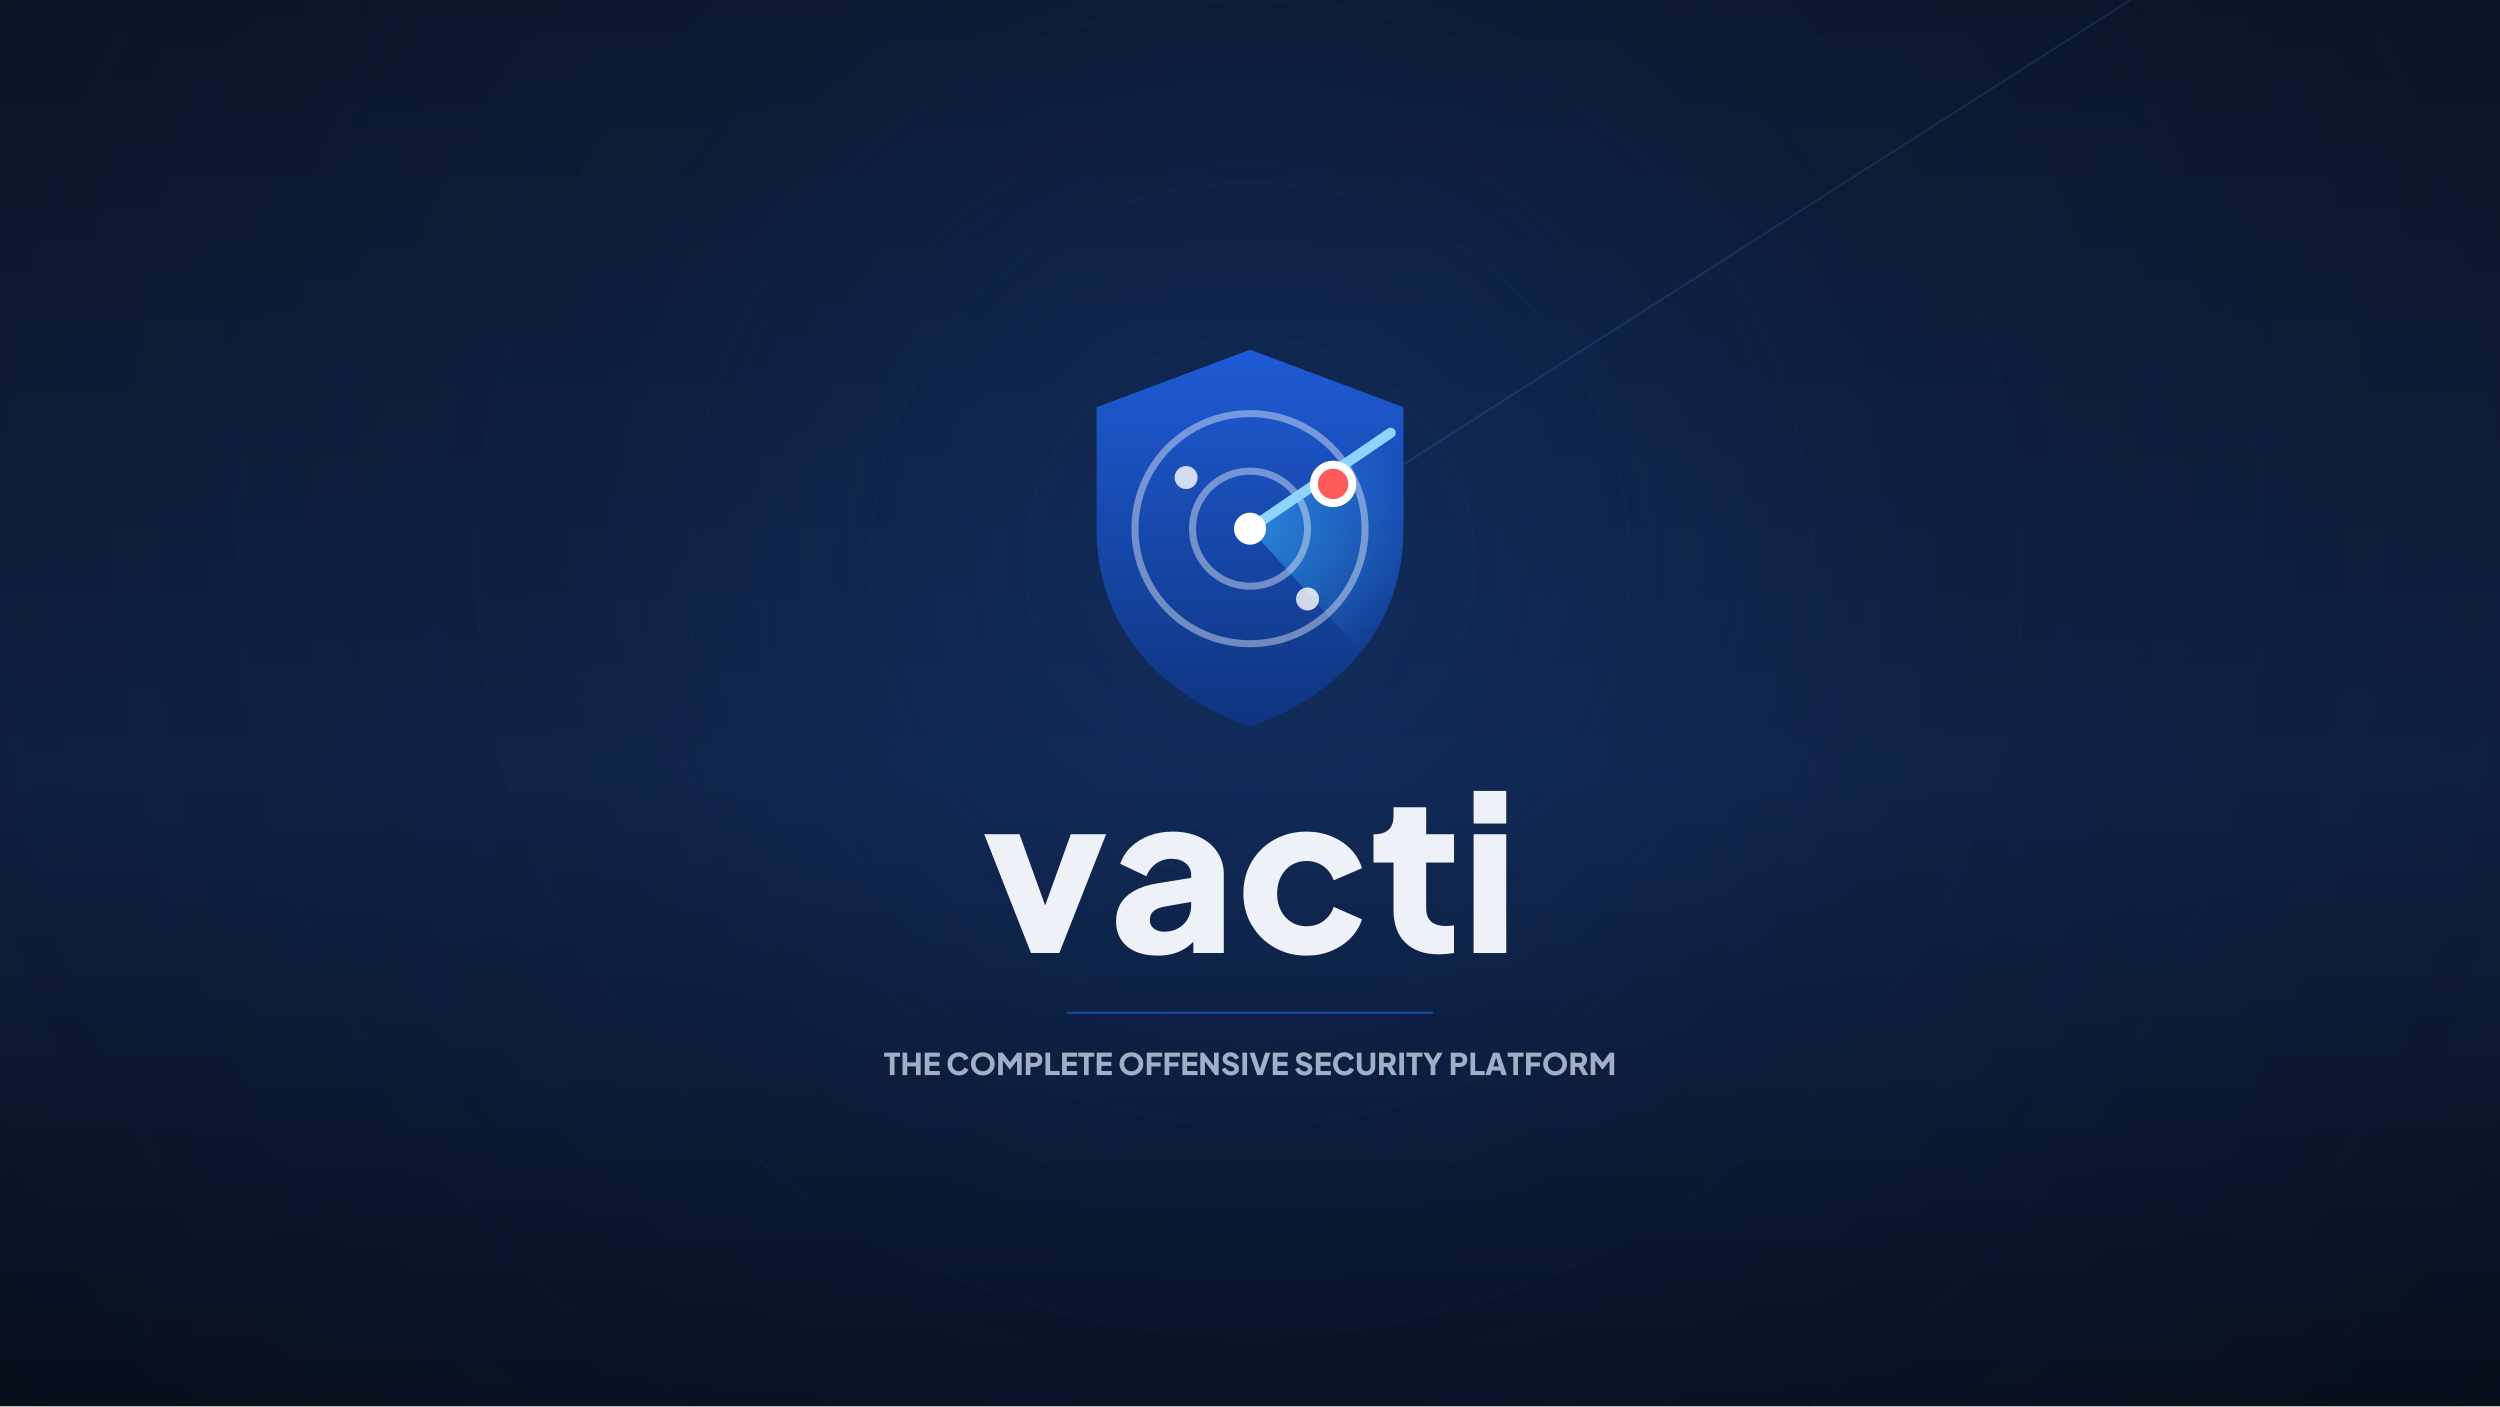
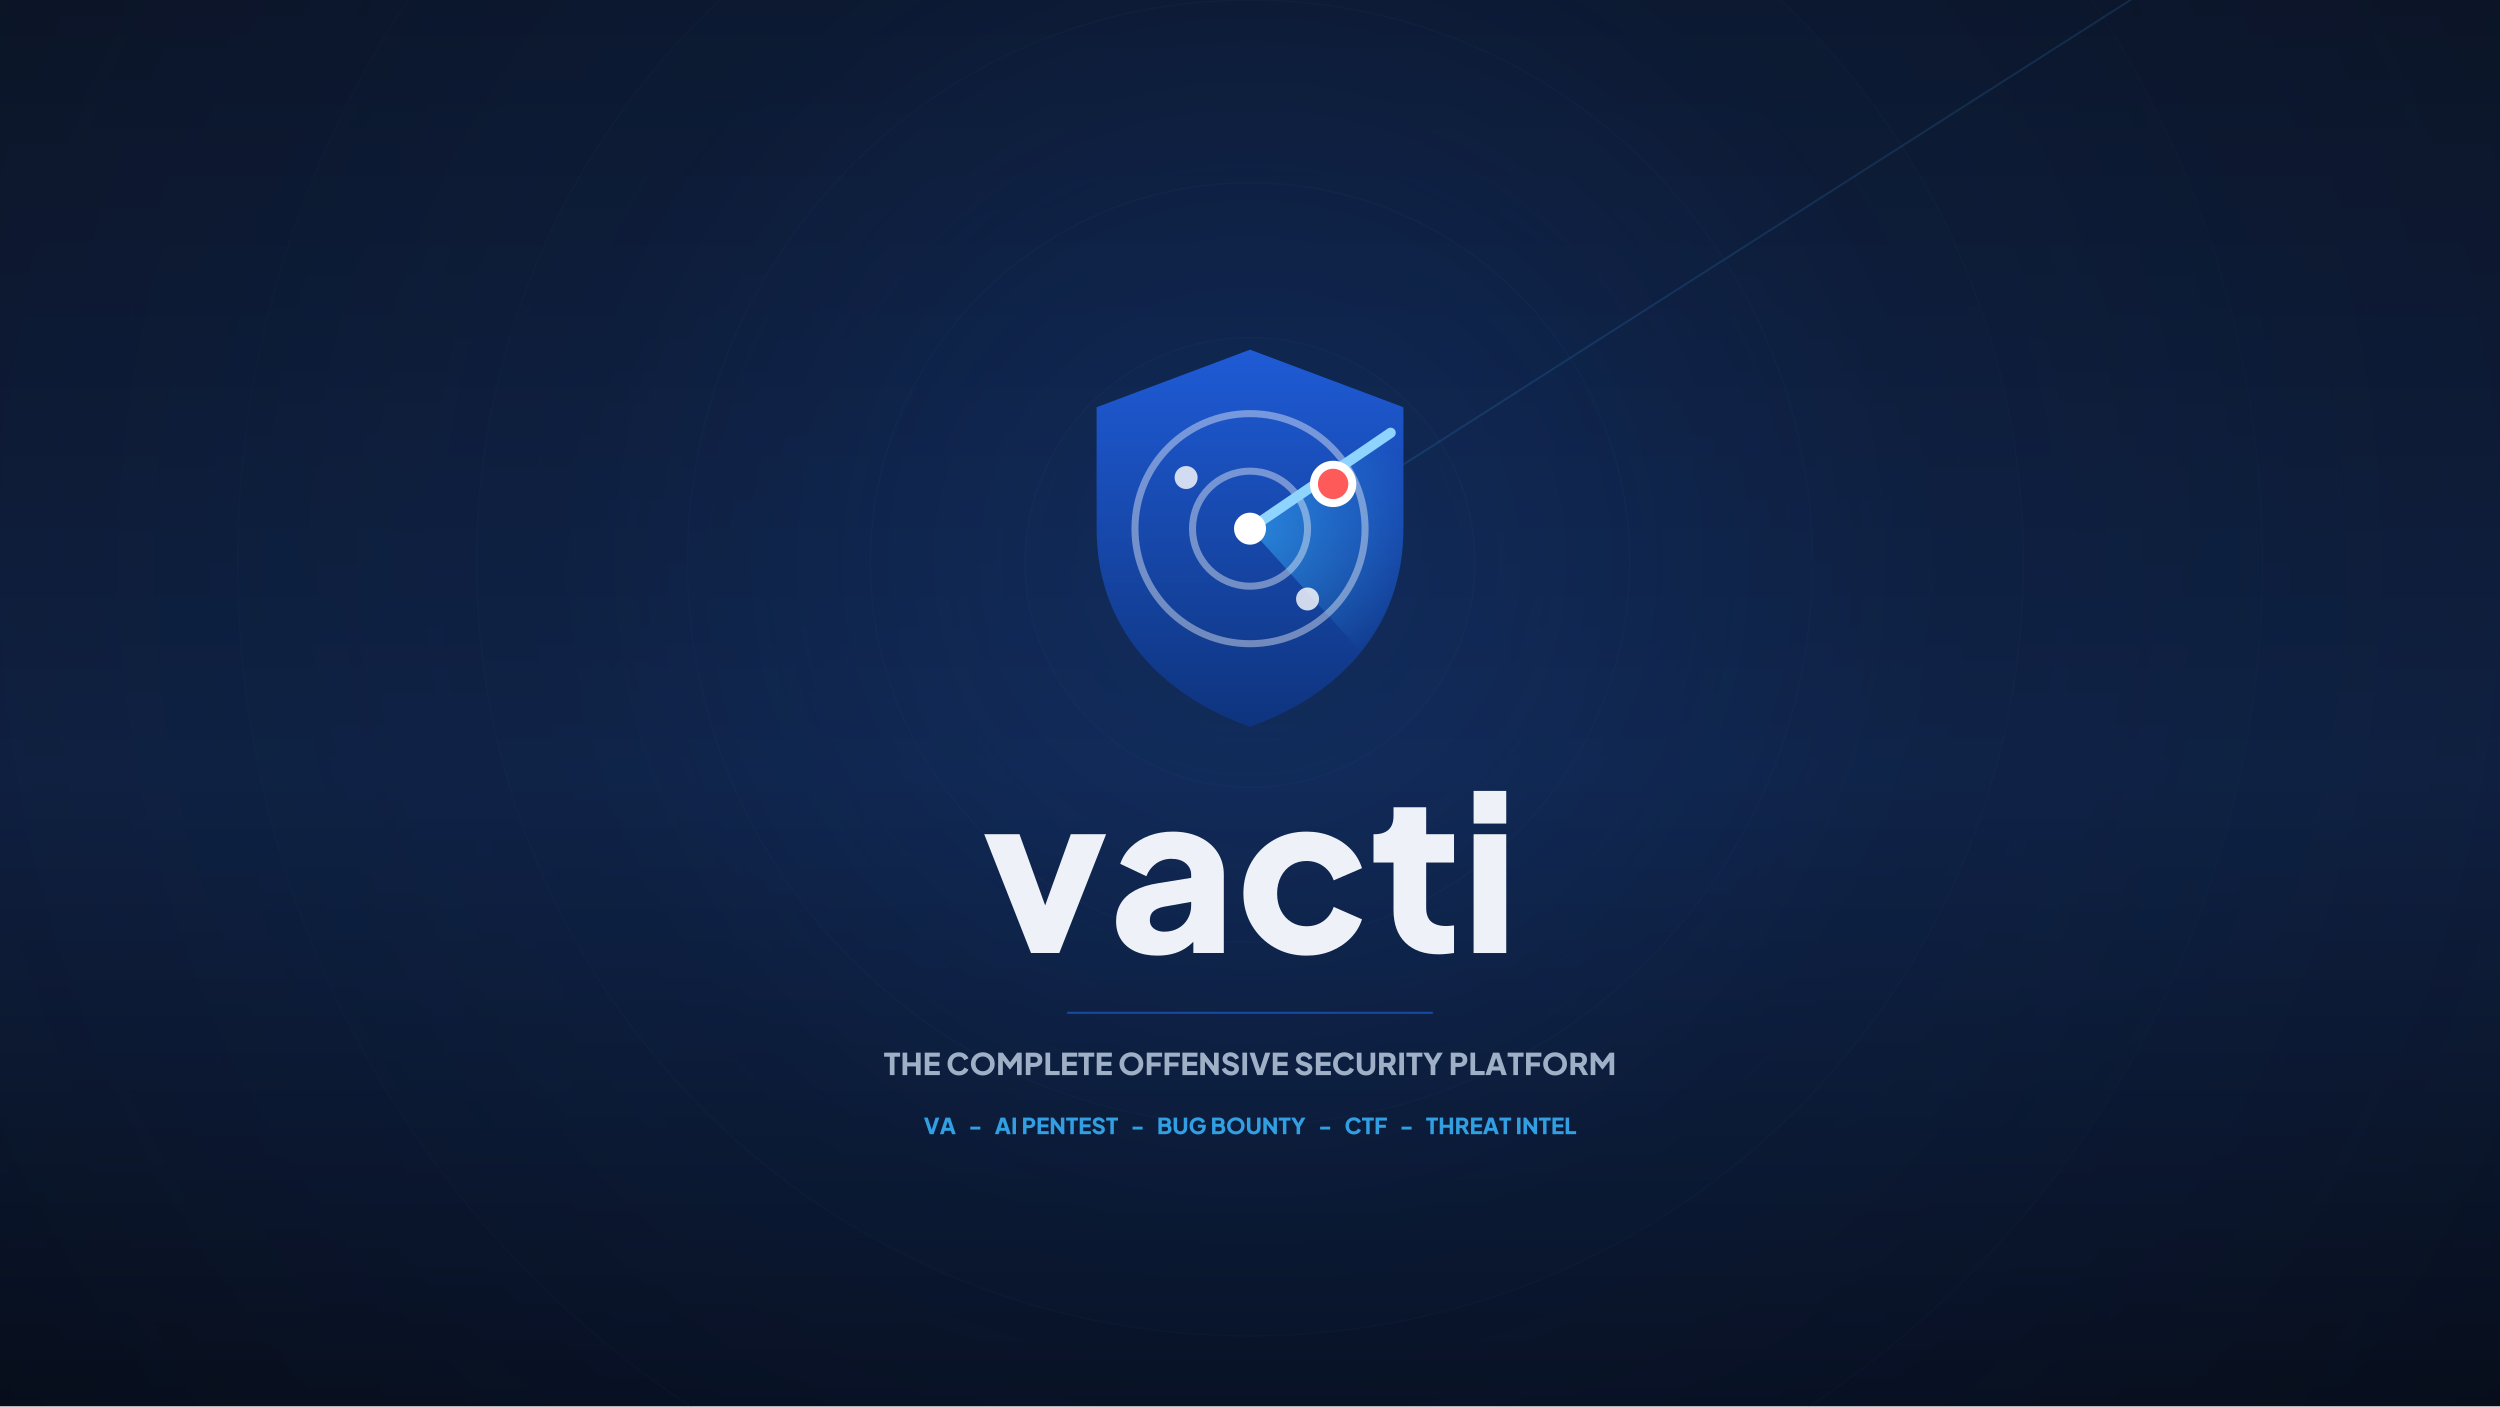
<svg xmlns="http://www.w3.org/2000/svg" width="2560" height="1440" viewBox="0 0 2560 1440" fill="none">
  <defs>
    <linearGradient id="bg-wp2560" x1="0" y1="0" x2="0" y2="1440" gradientUnits="userSpaceOnUse">
      <stop stop-color="#0B1324" />
      <stop offset="0.55" stop-color="#0E1E3C" />
      <stop offset="1" stop-color="#070D1A" />
    </linearGradient>
    <radialGradient id="glow-wp2560" cx="1280.0" cy="576.0" r="1587.2" gradientUnits="userSpaceOnUse">
      <stop stop-color="#1E66E3" stop-opacity="0.22" />
      <stop offset="0.45" stop-color="#1E66E3" stop-opacity="0.07" />
      <stop offset="1" stop-color="#1E66E3" stop-opacity="0" />
    </radialGradient>
  </defs>
  <rect width="2560" height="1440" fill="url(#bg-wp2560)" />
  <rect width="2560" height="1440" fill="url(#glow-wp2560)" />
  <circle cx="1280.0" cy="576.0" r="230.4" fill="none" stroke="#20406E" stroke-width="1.4" opacity="0.160" />
  <circle cx="1280.0" cy="576.0" r="388.8" fill="none" stroke="#20406E" stroke-width="1.4" opacity="0.138" />
  <circle cx="1280.0" cy="576.0" r="576.0" fill="none" stroke="#20406E" stroke-width="1.4" opacity="0.116" />
  <circle cx="1280.0" cy="576.0" r="792.0" fill="none" stroke="#20406E" stroke-width="1.4" opacity="0.094" />
  <circle cx="1280.0" cy="576.0" r="1036.8" fill="none" stroke="#20406E" stroke-width="1.4" opacity="0.072" />
  <path d="M1280.0 576.0 L2316.8 -86.4" stroke="#37B6FF" stroke-width="2" opacity="0.14" stroke-linecap="round" />
  <g transform="translate(1005.4,331.9)">
    <g transform="translate(78.261,0.000) scale(3.27273)">
      <defs>
        <linearGradient id="shield-s" x1="60" y1="8" x2="60" y2="126" gradientUnits="userSpaceOnUse">
          <stop stop-color="#1F5BD6" />
          <stop offset="1" stop-color="#0E347E" />
        </linearGradient>
        <radialGradient id="sweep-s" cx="60" cy="64" r="52" gradientUnits="userSpaceOnUse">
          <stop stop-color="#37B6FF" stop-opacity="0.55" />
          <stop offset="1" stop-color="#37B6FF" stop-opacity="0" />
        </radialGradient>
        <clipPath id="clip-s">
          <path d="M60 8 L108 26 V64 C108 95 88 116 60 126 C32 116 12 95 12 64 V26 Z" />
        </clipPath>
      </defs>
      <path d="M60 8 L108 26 V64 C108 95 88 116 60 126 C32 116 12 95 12 64 V26 Z" fill="url(#shield-s)" />
      <g clip-path="url(#clip-s)">
        <path d="M60 64 L112 30 L120 70 L96 104 Z" fill="url(#sweep-s)" />
        <g stroke="#FFFFFF" stroke-width="2.2" fill="none" opacity="0.4">
          <circle cx="60" cy="64" r="18" />
          <circle cx="60" cy="64" r="36" />
        </g>
        <path d="M60 64 L104 34" stroke="#8FD4FF" stroke-width="3.2" stroke-linecap="round" />
      </g>
      <circle cx="60" cy="64" r="5" fill="#FFFFFF" />
      <circle cx="40" cy="48" r="3.6" fill="#FFFFFF" opacity="0.8" />
      <circle cx="78" cy="86" r="3.6" fill="#FFFFFF" opacity="0.8" />
      <circle cx="86" cy="50" r="6" fill="#FF5A5A" stroke="#FFFFFF" stroke-width="2.5" />
    </g>
    <g transform="translate(0.00,644.00)">
      <g transform="translate(0.000,0.000)" fill="#EEF2F8">
        <path transform="translate(0.000,0) scale(0.22282,-0.22282)" d="M226 0 11 546H173L322 133H260L409 546H571L356 0Z" />
        <path transform="translate(130.126,0) scale(0.22282,-0.22282)" d="M224 -12Q165 -12 122.0 7.0Q79 26 56.0 61.5Q33 97 33 146Q33 192 54.0 227.5Q75 263 118.5 287.0Q162 311 227 321L394 348V238L254 213Q222 207 205.0 192.5Q188 178 188 151Q188 126 207.0 112.0Q226 98 254 98Q291 98 319.0 114.0Q347 130 362.5 157.5Q378 185 378 218V360Q378 391 353.5 412.0Q329 433 287 433Q247 433 216.5 411.0Q186 389 172 353L52 410Q68 456 103.0 489.0Q138 522 187.0 540.0Q236 558 294 558Q363 558 416.0 533.0Q469 508 498.5 463.5Q528 419 528 360V0H388V88L422 94Q398 58 369.0 34.5Q340 11 304.0 -0.5Q268 -12 224 -12Z" />
        <path transform="translate(260.475,0) scale(0.22282,-0.22282)" d="M323 -12Q241 -12 175.5 25.5Q110 63 71.5 128.0Q33 193 33 274Q33 355 71.0 419.5Q109 484 175.0 521.0Q241 558 323 558Q384 558 436.0 537.0Q488 516 525.0 478.5Q562 441 578 390L448 334Q434 375 400.5 399.0Q367 423 323 423Q284 423 253.5 404.0Q223 385 205.5 351.0Q188 317 188 273Q188 229 205.5 195.0Q223 161 253.5 142.0Q284 123 323 123Q368 123 401.0 147.0Q434 171 448 212L578 155Q563 107 526.0 69.0Q489 31 437.0 9.5Q385 -12 323 -12Z" />
        <path transform="translate(397.063,0) scale(0.22282,-0.22282)" d="M318 -6Q219 -6 164.5 47.5Q110 101 110 197V416H18V546H23Q65 546 87.5 567.0Q110 588 110 630V670H260V546H388V416H260V207Q260 179 270.0 160.5Q280 142 301.0 133.0Q322 124 353 124Q360 124 369.0 125.0Q378 126 388 127V0Q373 -2 354.0 -4.0Q335 -6 318 -6Z" />
        <path transform="translate(491.315,0) scale(0.22282,-0.22282)" d="M55 0V546H205V0ZM55 595V745H205V595Z" />
      </g>
    </g>
  </g>
  <g transform="translate(905.0,1100.9)">
    <g transform="translate(0.000,0.000)" fill="#9FB0C6">
      <path transform="translate(0.000,0) scale(0.03087,-0.03087)" d="M200 0V610H11V745H541V610H355V0Z" />
      <path transform="translate(17.168,0) scale(0.03087,-0.03087)" d="M66 0V745H221V423H511V745H666V0H511V288H221V0Z" />
      <path transform="translate(39.893,0) scale(0.03087,-0.03087)" d="M66 0V745H567V610H221V441H547V306H221V135H567V0Z" />
      <path transform="translate(63.887,0) scale(0.03087,-0.03087)" d="M420 -12Q340 -12 271.5 17.0Q203 46 152.0 98.0Q101 150 72.5 220.0Q44 290 44 373Q44 456 72.0 526.5Q100 597 151.0 648.5Q202 700 270.5 728.5Q339 757 420 757Q501 757 565.5 730.0Q630 703 675.0 658.0Q720 613 739 558L602 492Q583 546 535.5 581.5Q488 617 420 617Q354 617 304.0 586.0Q254 555 226.5 500.5Q199 446 199 373Q199 300 226.5 245.0Q254 190 304.0 159.0Q354 128 420 128Q488 128 535.5 163.5Q583 199 602 253L739 187Q720 132 675.0 87.0Q630 42 565.5 15.0Q501 -12 420 -12Z" />
      <path transform="translate(87.847,0) scale(0.03087,-0.03087)" d="M439 -12Q355 -12 283.0 17.0Q211 46 157.5 98.5Q104 151 74.0 221.0Q44 291 44 373Q44 455 73.5 525.0Q103 595 156.5 647.0Q210 699 282.0 728.0Q354 757 439 757Q524 757 596.0 728.0Q668 699 721.5 647.0Q775 595 804.5 525.0Q834 455 834 373Q834 291 804.0 221.0Q774 151 720.5 98.5Q667 46 595.0 17.0Q523 -12 439 -12ZM439 128Q490 128 533.5 146.0Q577 164 610.0 196.5Q643 229 661.0 274.0Q679 319 679 373Q679 427 661.0 471.5Q643 516 610.0 549.0Q577 582 533.5 599.5Q490 617 439 617Q388 617 344.5 599.5Q301 582 268.0 549.0Q235 516 217.0 471.5Q199 427 199 373Q199 319 217.0 274.0Q235 229 268.0 196.5Q301 164 344.5 146.0Q388 128 439 128Z" />
      <path transform="translate(115.080,0) scale(0.03087,-0.03087)" d="M66 0V745H216L495 375H425L696 745H846V0H691V574L753 560L466 190H446L169 560L221 574V0Z" />
      <path transform="translate(143.362,0) scale(0.03087,-0.03087)" d="M66 0V745H352Q429 745 488.5 718.0Q548 691 582.0 638.0Q616 585 616 507Q616 431 581.5 378.0Q547 325 487.5 297.5Q428 270 352 270H221V0ZM221 405H353Q386 405 410.0 418.0Q434 431 447.5 454.0Q461 477 461 507Q461 538 447.5 561.0Q434 584 410.0 597.0Q386 610 353 610H221Z" />
      <path transform="translate(163.524,0) scale(0.03087,-0.03087)" d="M66 0V745H221V135H536V0Z" />
      <path transform="translate(180.538,0) scale(0.03087,-0.03087)" d="M66 0V745H567V610H221V441H547V306H221V135H567V0Z" />
      <path transform="translate(198.848,0) scale(0.03087,-0.03087)" d="M200 0V610H11V745H541V610H355V0Z" />
      <path transform="translate(216.016,0) scale(0.03087,-0.03087)" d="M66 0V745H567V610H221V441H547V306H221V135H567V0Z" />
      <path transform="translate(240.010,0) scale(0.03087,-0.03087)" d="M439 -12Q355 -12 283.0 17.0Q211 46 157.5 98.5Q104 151 74.0 221.0Q44 291 44 373Q44 455 73.5 525.0Q103 595 156.5 647.0Q210 699 282.0 728.0Q354 757 439 757Q524 757 596.0 728.0Q668 699 721.5 647.0Q775 595 804.5 525.0Q834 455 834 373Q834 291 804.0 221.0Q774 151 720.5 98.5Q667 46 595.0 17.0Q523 -12 439 -12ZM439 128Q490 128 533.5 146.0Q577 164 610.0 196.5Q643 229 661.0 274.0Q679 319 679 373Q679 427 661.0 471.5Q643 516 610.0 549.0Q577 582 533.5 599.5Q490 617 439 617Q388 617 344.5 599.5Q301 582 268.0 549.0Q235 516 217.0 471.5Q199 427 199 373Q199 319 217.0 274.0Q235 229 268.0 196.5Q301 164 344.5 146.0Q388 128 439 128Z" />
      <path transform="translate(267.243,0) scale(0.03087,-0.03087)" d="M66 0V745H576V610H221V421H526V286H221V0Z" />
      <path transform="translate(285.491,0) scale(0.03087,-0.03087)" d="M66 0V745H576V610H221V421H526V286H221V0Z" />
      <path transform="translate(303.740,0) scale(0.03087,-0.03087)" d="M66 0V745H567V610H221V441H547V306H221V135H567V0Z" />
      <path transform="translate(322.050,0) scale(0.03087,-0.03087)" d="M66 0V745H185L585 218L521 203V745H676V0H556L163 531L221 546V0Z" />
      <path transform="translate(345.084,0) scale(0.03087,-0.03087)" d="M337 -12Q267 -12 205.5 13.5Q144 39 99.5 86.0Q55 133 33 197L160 254Q188 193 237.5 158.0Q287 123 347 123Q379 123 402.0 133.0Q425 143 438.0 160.5Q451 178 451 202Q451 228 435.0 246.5Q419 265 385 276L239 324Q150 353 105.0 406.5Q60 460 60 535Q60 601 92.5 651.0Q125 701 183.5 729.0Q242 757 318 757Q385 757 442.0 734.0Q499 711 540.5 669.0Q582 627 603 568L477 511Q456 563 414.0 592.5Q372 622 318 622Q287 622 263.0 612.0Q239 602 226.0 583.5Q213 565 213 541Q213 515 230.0 495.5Q247 476 281 465L424 419Q514 390 558.5 338.0Q603 286 603 211Q603 146 569.0 95.5Q535 45 475.5 16.5Q416 -12 337 -12Z" />
      <path transform="translate(365.185,0) scale(0.03087,-0.03087)" d="M66 0V745H221V0Z" />
      <path transform="translate(374.172,0) scale(0.03087,-0.03087)" d="M266 0 11 745H181L373 147H339L531 745H701L446 0Z" />
      <path transform="translate(396.280,0) scale(0.03087,-0.03087)" d="M66 0V745H567V610H221V441H547V306H221V135H567V0Z" />
      <path transform="translate(420.274,0) scale(0.03087,-0.03087)" d="M337 -12Q267 -12 205.5 13.5Q144 39 99.5 86.0Q55 133 33 197L160 254Q188 193 237.5 158.0Q287 123 347 123Q379 123 402.0 133.0Q425 143 438.0 160.5Q451 178 451 202Q451 228 435.0 246.5Q419 265 385 276L239 324Q150 353 105.0 406.5Q60 460 60 535Q60 601 92.5 651.0Q125 701 183.5 729.0Q242 757 318 757Q385 757 442.0 734.0Q499 711 540.5 669.0Q582 627 603 568L477 511Q456 563 414.0 592.5Q372 622 318 622Q287 622 263.0 612.0Q239 602 226.0 583.5Q213 565 213 541Q213 515 230.0 495.5Q247 476 281 465L424 419Q514 390 558.5 338.0Q603 286 603 211Q603 146 569.0 95.5Q535 45 475.5 16.5Q416 -12 337 -12Z" />
      <path transform="translate(440.374,0) scale(0.03087,-0.03087)" d="M66 0V745H567V610H221V441H547V306H221V135H567V0Z" />
      <path transform="translate(458.685,0) scale(0.03087,-0.03087)" d="M420 -12Q340 -12 271.5 17.0Q203 46 152.0 98.0Q101 150 72.5 220.0Q44 290 44 373Q44 456 72.0 526.5Q100 597 151.0 648.5Q202 700 270.5 728.5Q339 757 420 757Q501 757 565.5 730.0Q630 703 675.0 658.0Q720 613 739 558L602 492Q583 546 535.5 581.5Q488 617 420 617Q354 617 304.0 586.0Q254 555 226.5 500.5Q199 446 199 373Q199 300 226.5 245.0Q254 190 304.0 159.0Q354 128 420 128Q488 128 535.5 163.5Q583 199 602 253L739 187Q720 132 675.0 87.0Q630 42 565.5 15.0Q501 -12 420 -12Z" />
      <path transform="translate(482.645,0) scale(0.03087,-0.03087)" d="M362 -12Q274 -12 205.0 25.0Q136 62 96.5 126.5Q57 191 57 273V745H212V283Q212 239 231.5 203.5Q251 168 285.0 148.0Q319 128 362 128Q406 128 439.5 148.0Q473 168 492.5 203.5Q512 239 512 283V745H667V273Q667 191 627.5 126.5Q588 62 519.0 25.0Q450 -12 362 -12Z" />
      <path transform="translate(505.123,0) scale(0.03087,-0.03087)" d="M66 0V745H351Q428 745 487.5 718.0Q547 691 581.0 638.0Q615 585 615 507Q615 431 580.0 377.5Q545 324 486 297L656 0H482L298 329L398 270H221V0ZM221 405H352Q385 405 409.0 418.0Q433 431 446.5 454.0Q460 477 460 507Q460 538 446.5 561.0Q433 584 409.0 597.0Q385 610 352 610H221Z" />
      <path transform="translate(525.841,0) scale(0.03087,-0.03087)" d="M66 0V745H221V0Z" />
      <path transform="translate(534.828,0) scale(0.03087,-0.03087)" d="M200 0V610H11V745H541V610H355V0Z" />
      <path transform="translate(551.996,0) scale(0.03087,-0.03087)" d="M259 0V325L11 745H188L368 429H305L484 745H661L414 326V0Z" />
      <path transform="translate(578.553,0) scale(0.03087,-0.03087)" d="M66 0V745H352Q429 745 488.5 718.0Q548 691 582.0 638.0Q616 585 616 507Q616 431 581.5 378.0Q547 325 487.5 297.5Q428 270 352 270H221V0ZM221 405H353Q386 405 410.0 418.0Q434 431 447.5 454.0Q461 477 461 507Q461 538 447.5 561.0Q434 584 410.0 597.0Q386 610 353 610H221Z" />
      <path transform="translate(598.715,0) scale(0.03087,-0.03087)" d="M66 0V745H221V135H536V0Z" />
      <path transform="translate(615.729,0) scale(0.03087,-0.03087)" d="M11 0 263 745H469L721 0H552L502 152H229L179 0ZM272 287H459L345 639H387Z" />
      <path transform="translate(638.454,0) scale(0.03087,-0.03087)" d="M200 0V610H11V745H541V610H355V0Z" />
      <path transform="translate(655.622,0) scale(0.03087,-0.03087)" d="M66 0V745H576V610H221V421H526V286H221V0Z" />
      <path transform="translate(673.871,0) scale(0.03087,-0.03087)" d="M439 -12Q355 -12 283.0 17.0Q211 46 157.5 98.5Q104 151 74.0 221.0Q44 291 44 373Q44 455 73.5 525.0Q103 595 156.5 647.0Q210 699 282.0 728.0Q354 757 439 757Q524 757 596.0 728.0Q668 699 721.5 647.0Q775 595 804.5 525.0Q834 455 834 373Q834 291 804.0 221.0Q774 151 720.5 98.5Q667 46 595.0 17.0Q523 -12 439 -12ZM439 128Q490 128 533.5 146.0Q577 164 610.0 196.5Q643 229 661.0 274.0Q679 319 679 373Q679 427 661.0 471.5Q643 516 610.0 549.0Q577 582 533.5 599.5Q490 617 439 617Q388 617 344.5 599.5Q301 582 268.0 549.0Q235 516 217.0 471.5Q199 427 199 373Q199 319 217.0 274.0Q235 229 268.0 196.5Q301 164 344.5 146.0Q388 128 439 128Z" />
      <path transform="translate(701.103,0) scale(0.03087,-0.03087)" d="M66 0V745H351Q428 745 487.5 718.0Q547 691 581.0 638.0Q615 585 615 507Q615 431 580.0 377.5Q545 324 486 297L656 0H482L298 329L398 270H221V0ZM221 405H352Q385 405 409.0 418.0Q433 431 446.5 454.0Q460 477 460 507Q460 538 446.5 561.0Q433 584 409.0 597.0Q385 610 352 610H221Z" />
      <path transform="translate(721.822,0) scale(0.03087,-0.03087)" d="M66 0V745H216L495 375H425L696 745H846V0H691V574L753 560L466 190H446L169 560L221 574V0Z" />
    </g>
  </g>
+   <g transform="translate(945.9,1161.4)" opacity="0.85">
+     <g transform="translate(0.000,0.000)" fill="#37B6FF">
+       <path transform="translate(0.000,0) scale(0.02282,-0.02282)" d="M266 0 11 745H181L373 147H339L531 745H701L446 0Z" />
+       <path transform="translate(16.311,0) scale(0.02282,-0.02282)" d="M11 0 263 745H469L721 0H552L502 152H229L179 0ZM272 287H459L345 639H387Z" />
+       <path transform="translate(45.594,0) scale(0.02282,-0.02282)" d="M92 208V338H542V208Z" />
+       <path transform="translate(72.640,0) scale(0.02282,-0.02282)" d="M11 0 263 745H469L721 0H552L502 152H229L179 0ZM272 287H459L345 639H387Z" />
+       <path transform="translate(89.408,0) scale(0.02282,-0.02282)" d="M66 0V745H221V0Z" />
+       <path transform="translate(100.193,0) scale(0.02282,-0.02282)" d="M66 0V745H352Q429 745 488.5 718.0Q548 691 582.0 638.0Q616 585 616 507Q616 431 581.5 378.0Q547 325 487.5 297.5Q428 270 352 270H221V0ZM221 405H353Q386 405 410.0 418.0Q434 431 447.5 454.0Q461 477 461 507Q461 538 447.5 561.0Q434 584 410.0 597.0Q386 610 353 610H221Z" />
+       <path transform="translate(115.066,0) scale(0.02282,-0.02282)" d="M66 0V745H567V610H221V441H547V306H221V135H567V0Z" />
+       <path transform="translate(128.571,0) scale(0.02282,-0.02282)" d="M66 0V745H185L585 218L521 203V745H676V0H556L163 531L221 546V0Z" />
+       <path transform="translate(145.567,0) scale(0.02282,-0.02282)" d="M200 0V610H11V745H541V610H355V0Z" />
+       <path transform="translate(158.227,0) scale(0.02282,-0.02282)" d="M66 0V745H567V610H221V441H547V306H221V135H567V0Z" />
+       <path transform="translate(171.731,0) scale(0.02282,-0.02282)" d="M337 -12Q267 -12 205.5 13.5Q144 39 99.5 86.0Q55 133 33 197L160 254Q188 193 237.5 158.0Q287 123 347 123Q379 123 402.0 133.0Q425 143 438.0 160.5Q451 178 451 202Q451 228 435.0 246.5Q419 265 385 276L239 324Q150 353 105.0 406.5Q60 460 60 535Q60 601 92.5 651.0Q125 701 183.5 729.0Q242 757 318 757Q385 757 442.0 734.0Q499 711 540.5 669.0Q582 627 603 568L477 511Q456 563 414.0 592.5Q372 622 318 622Q287 622 263.0 612.0Q239 602 226.0 583.5Q213 565 213 541Q213 515 230.0 495.5Q247 476 281 465L424 419Q514 390 558.5 338.0Q603 286 603 211Q603 146 569.0 95.5Q535 45 475.5 16.5Q416 -12 337 -12Z" />
+       <path transform="translate(186.559,0) scale(0.02282,-0.02282)" d="M200 0V610H11V745H541V610H355V0Z" />
+       <path transform="translate(211.734,0) scale(0.02282,-0.02282)" d="M92 208V338H542V208Z" />
+       <path transform="translate(238.781,0) scale(0.02282,-0.02282)" d="M66 0V745H381Q458 745 513.0 719.0Q568 693 597.0 644.5Q626 596 626 527Q626 478 599.0 433.5Q572 389 510 359V435Q569 412 601.0 380.0Q633 348 645.0 310.5Q657 273 657 232Q657 122 584.0 61.0Q511 0 381 0ZM221 135H399Q446 135 474.0 162.0Q502 189 502 232Q502 276 474.0 303.0Q446 330 399 330H221ZM221 465H392Q428 465 449.5 485.5Q471 506 471 540Q471 574 449.5 594.5Q428 615 392 615H221Z" />
+       <path transform="translate(254.590,0) scale(0.02282,-0.02282)" d="M362 -12Q274 -12 205.0 25.0Q136 62 96.5 126.5Q57 191 57 273V745H212V283Q212 239 231.5 203.5Q251 168 285.0 148.0Q319 128 362 128Q406 128 439.5 148.0Q473 168 492.5 203.5Q512 239 512 283V745H667V273Q667 191 627.5 126.5Q588 62 519.0 25.0Q450 -12 362 -12Z" />
+       <path transform="translate(271.175,0) scale(0.02282,-0.02282)" d="M424 -12Q344 -12 275.0 17.0Q206 46 154.0 98.0Q102 150 73.0 220.0Q44 290 44 373Q44 456 72.0 526.5Q100 597 151.0 648.5Q202 700 270.5 728.5Q339 757 420 757Q501 757 565.5 730.0Q630 703 675.0 658.0Q720 613 739 558L602 492Q583 546 535.5 581.5Q488 617 420 617Q354 617 304.0 586.0Q254 555 226.5 500.5Q199 446 199 373Q199 300 228.0 245.0Q257 190 307.5 159.0Q358 128 424 128Q475 128 519.5 147.5Q564 167 591.5 204.0Q619 241 619 293V355L690 295H420V425H774V346Q774 255 744.0 187.5Q714 120 663.5 75.5Q613 31 550.5 9.5Q488 -12 424 -12Z" />
+       <path transform="translate(293.757,0) scale(0.02282,-0.02282)" d="M66 0V745H381Q458 745 513.0 719.0Q568 693 597.0 644.5Q626 596 626 527Q626 478 599.0 433.5Q572 389 510 359V435Q569 412 601.0 380.0Q633 348 645.0 310.5Q657 273 657 232Q657 122 584.0 61.0Q511 0 381 0ZM221 135H399Q446 135 474.0 162.0Q502 189 502 232Q502 276 474.0 303.0Q446 330 399 330H221ZM221 465H392Q428 465 449.5 485.5Q471 506 471 540Q471 574 449.5 594.5Q428 615 392 615H221Z" />
+       <path transform="translate(309.566,0) scale(0.02282,-0.02282)" d="M439 -12Q355 -12 283.0 17.0Q211 46 157.5 98.5Q104 151 74.0 221.0Q44 291 44 373Q44 455 73.5 525.0Q103 595 156.5 647.0Q210 699 282.0 728.0Q354 757 439 757Q524 757 596.0 728.0Q668 699 721.5 647.0Q775 595 804.5 525.0Q834 455 834 373Q834 291 804.0 221.0Q774 151 720.5 98.5Q667 46 595.0 17.0Q523 -12 439 -12ZM439 128Q490 128 533.5 146.0Q577 164 610.0 196.5Q643 229 661.0 274.0Q679 319 679 373Q679 427 661.0 471.5Q643 516 610.0 549.0Q577 582 533.5 599.5Q490 617 439 617Q388 617 344.5 599.5Q301 582 268.0 549.0Q235 516 217.0 471.5Q199 427 199 373Q199 319 217.0 274.0Q235 229 268.0 196.5Q301 164 344.5 146.0Q388 128 439 128Z" />
+       <path transform="translate(329.666,0) scale(0.02282,-0.02282)" d="M362 -12Q274 -12 205.0 25.0Q136 62 96.5 126.5Q57 191 57 273V745H212V283Q212 239 231.5 203.5Q251 168 285.0 148.0Q319 128 362 128Q406 128 439.5 148.0Q473 168 492.5 203.5Q512 239 512 283V745H667V273Q667 191 627.5 126.5Q588 62 519.0 25.0Q450 -12 362 -12Z" />
+       <path transform="translate(346.251,0) scale(0.02282,-0.02282)" d="M66 0V745H185L585 218L521 203V745H676V0H556L163 531L221 546V0Z" />
+       <path transform="translate(363.247,0) scale(0.02282,-0.02282)" d="M200 0V610H11V745H541V610H355V0Z" />
+       <path transform="translate(375.907,0) scale(0.02282,-0.02282)" d="M259 0V325L11 745H188L368 429H305L484 745H661L414 326V0Z" />
+       <path transform="translate(403.820,0) scale(0.02282,-0.02282)" d="M92 208V338H542V208Z" />
+       <path transform="translate(430.866,0) scale(0.02282,-0.02282)" d="M420 -12Q340 -12 271.5 17.0Q203 46 152.0 98.0Q101 150 72.5 220.0Q44 290 44 373Q44 456 72.0 526.5Q100 597 151.0 648.5Q202 700 270.5 728.5Q339 757 420 757Q501 757 565.5 730.0Q630 703 675.0 658.0Q720 613 739 558L602 492Q583 546 535.5 581.5Q488 617 420 617Q354 617 304.0 586.0Q254 555 226.5 500.5Q199 446 199 373Q199 300 226.5 245.0Q254 190 304.0 159.0Q354 128 420 128Q488 128 535.5 163.5Q583 199 602 253L739 187Q720 132 675.0 87.0Q630 42 565.5 15.0Q501 -12 420 -12Z" />
+       <path transform="translate(448.547,0) scale(0.02282,-0.02282)" d="M200 0V610H11V745H541V610H355V0Z" />
+       <path transform="translate(461.207,0) scale(0.02282,-0.02282)" d="M66 0V745H576V610H221V421H526V286H221V0Z" />
+       <path transform="translate(487.181,0) scale(0.02282,-0.02282)" d="M92 208V338H542V208Z" />
+       <path transform="translate(514.227,0) scale(0.02282,-0.02282)" d="M200 0V610H11V745H541V610H355V0Z" />
+       <path transform="translate(526.887,0) scale(0.02282,-0.02282)" d="M66 0V745H221V423H511V745H666V0H511V288H221V0Z" />
+       <path transform="translate(543.655,0) scale(0.02282,-0.02282)" d="M66 0V745H351Q428 745 487.5 718.0Q547 691 581.0 638.0Q615 585 615 507Q615 431 580.0 377.5Q545 324 486 297L656 0H482L298 329L398 270H221V0ZM221 405H352Q385 405 409.0 418.0Q433 431 446.5 454.0Q460 477 460 507Q460 538 446.5 561.0Q433 584 409.0 597.0Q385 610 352 610H221Z" />
+       <path transform="translate(558.939,0) scale(0.02282,-0.02282)" d="M66 0V745H567V610H221V441H547V306H221V135H567V0Z" />
+       <path transform="translate(572.444,0) scale(0.02282,-0.02282)" d="M11 0 263 745H469L721 0H552L502 152H229L179 0ZM272 287H459L345 639H387Z" />
+       <path transform="translate(589.212,0) scale(0.02282,-0.02282)" d="M200 0V610H11V745H541V610H355V0Z" />
+       <path transform="translate(606.043,0) scale(0.02282,-0.02282)" d="M66 0V745H221V0Z" />
+       <path transform="translate(612.657,0) scale(0.02282,-0.02282)" d="M66 0V745H185L585 218L521 203V745H676V0H556L163 531L221 546V0Z" />
+       <path transform="translate(629.652,0) scale(0.02282,-0.02282)" d="M200 0V610H11V745H541V610H355V0Z" />
+       <path transform="translate(642.313,0) scale(0.02282,-0.02282)" d="M66 0V745H567V610H221V441H547V306H221V135H567V0Z" />
+       <path transform="translate(655.817,0) scale(0.02282,-0.02282)" d="M66 0V745H221V135H536V0Z" />
+     </g>
+   </g>
  <rect x="1092.5" y="1036.1" width="375.0" height="2" rx="1" fill="#1E66E3" opacity="0.6" />
</svg>
